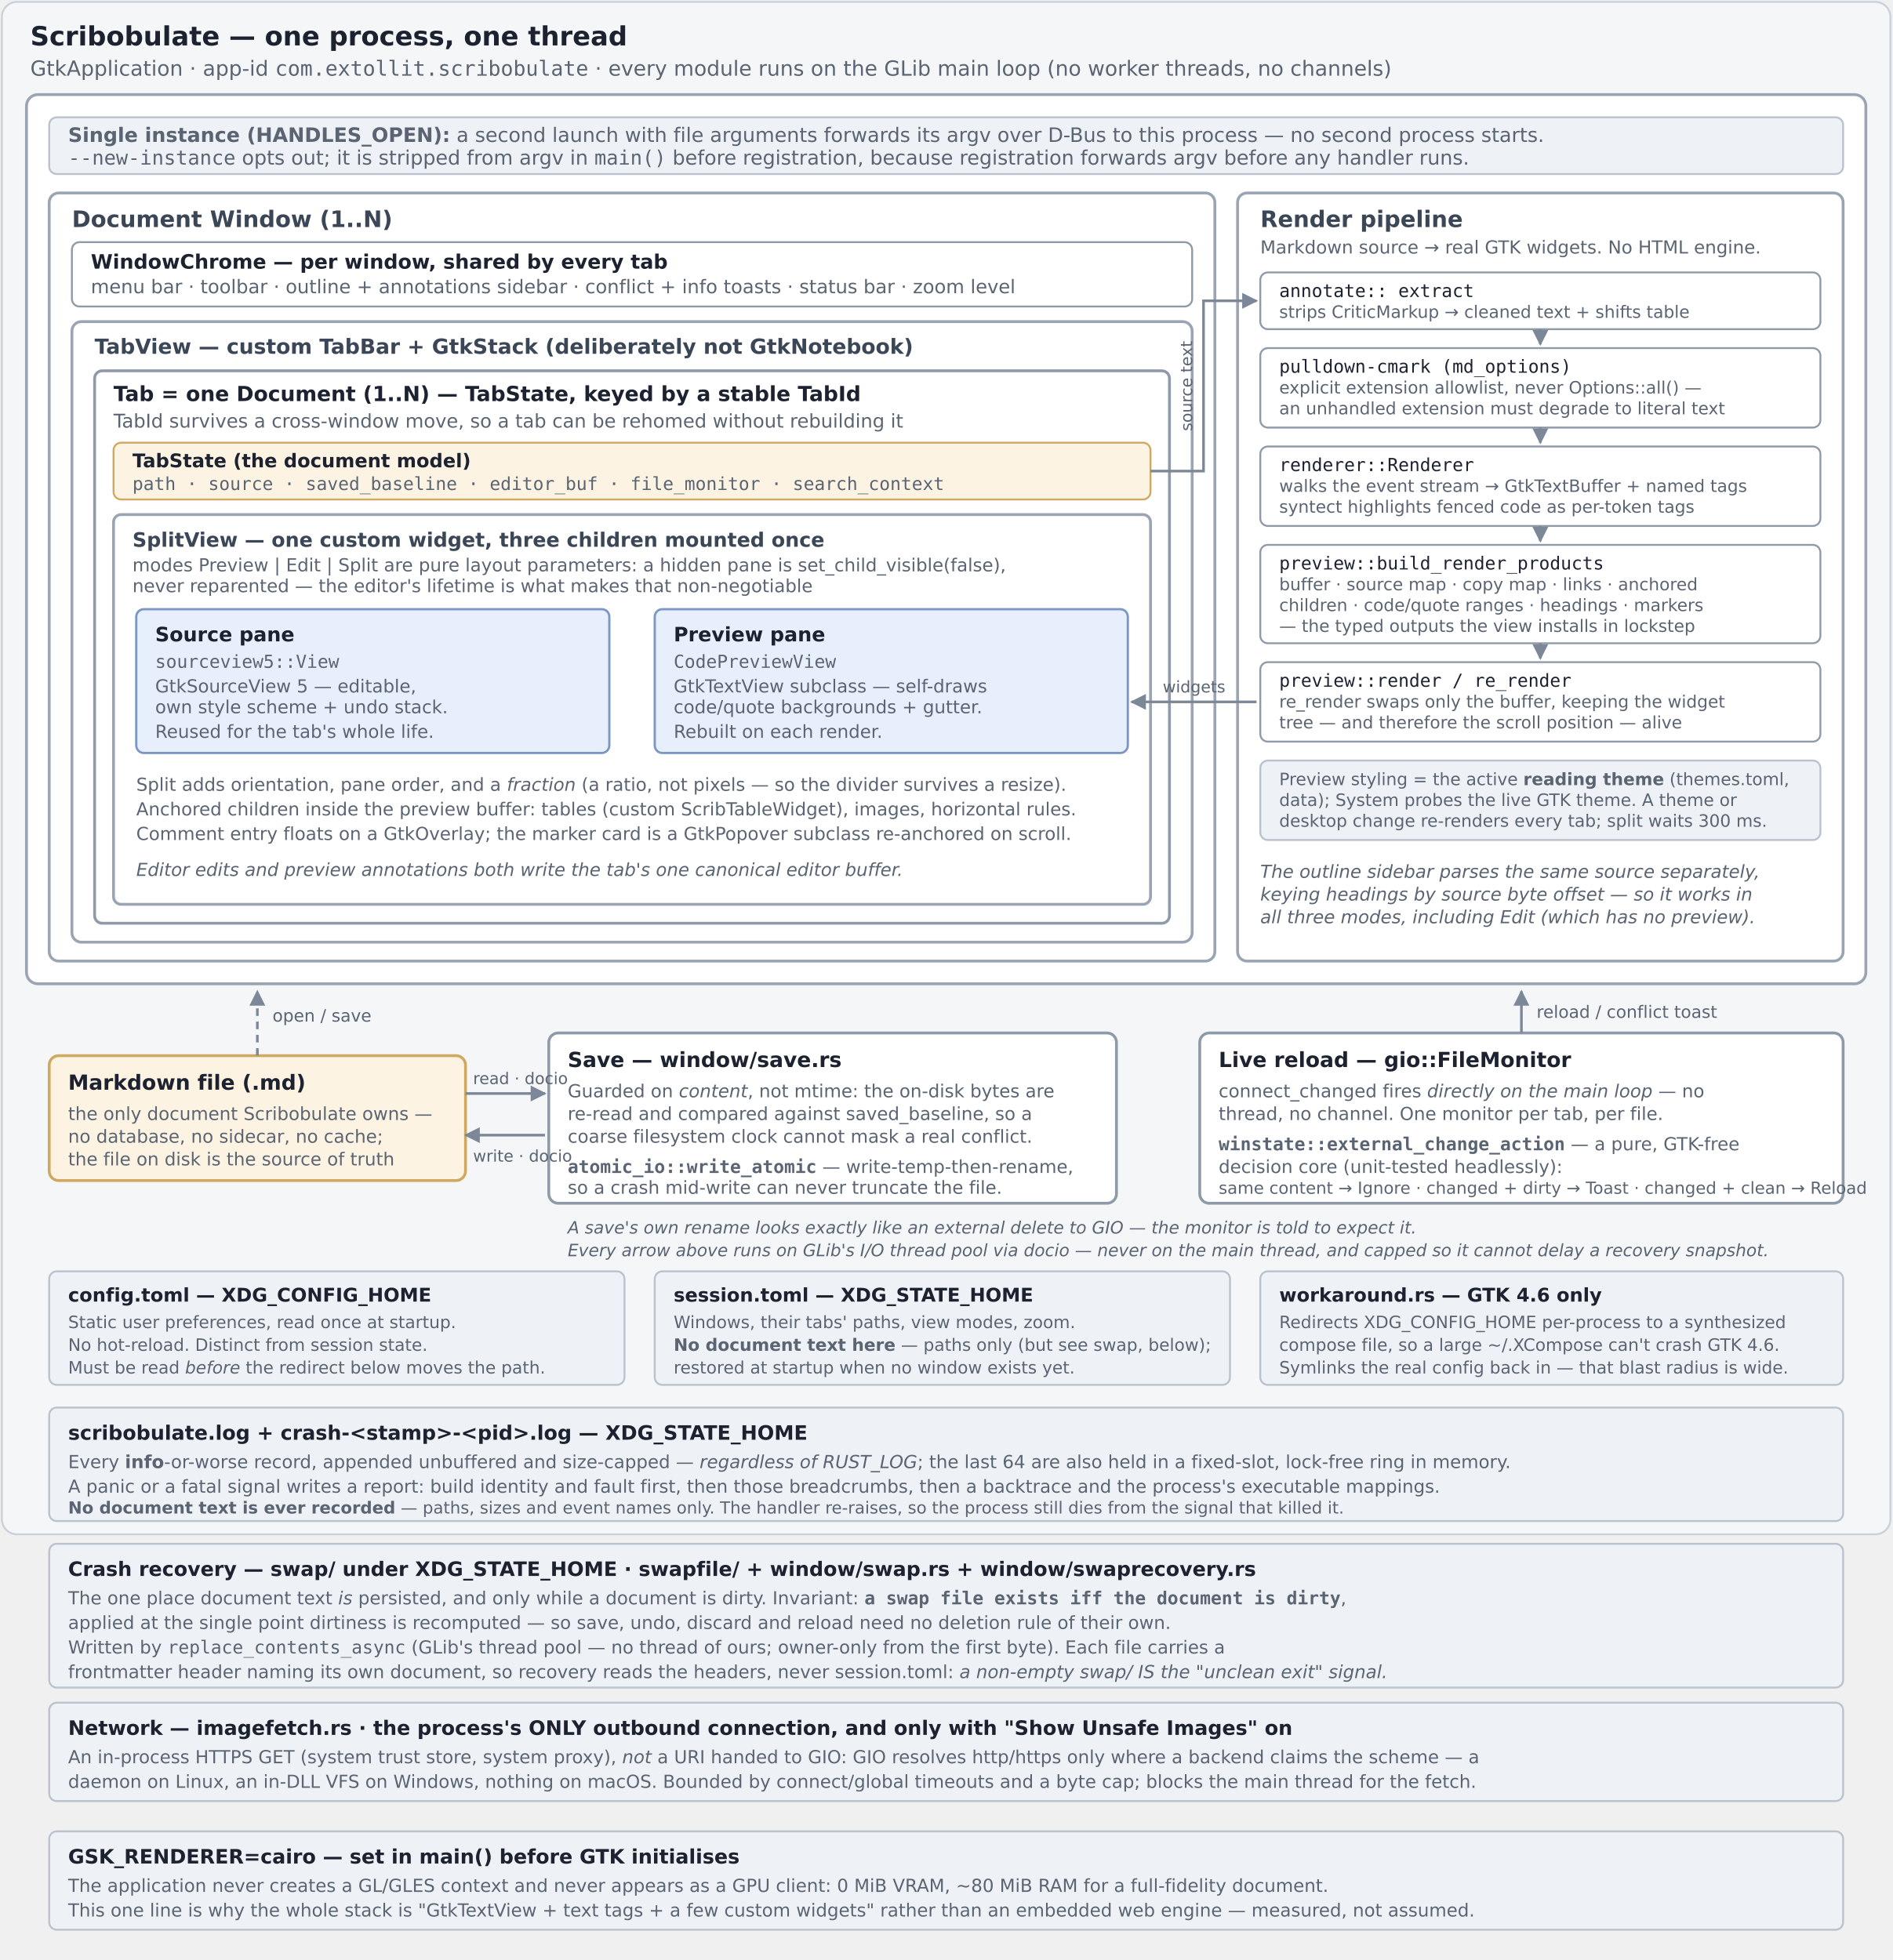
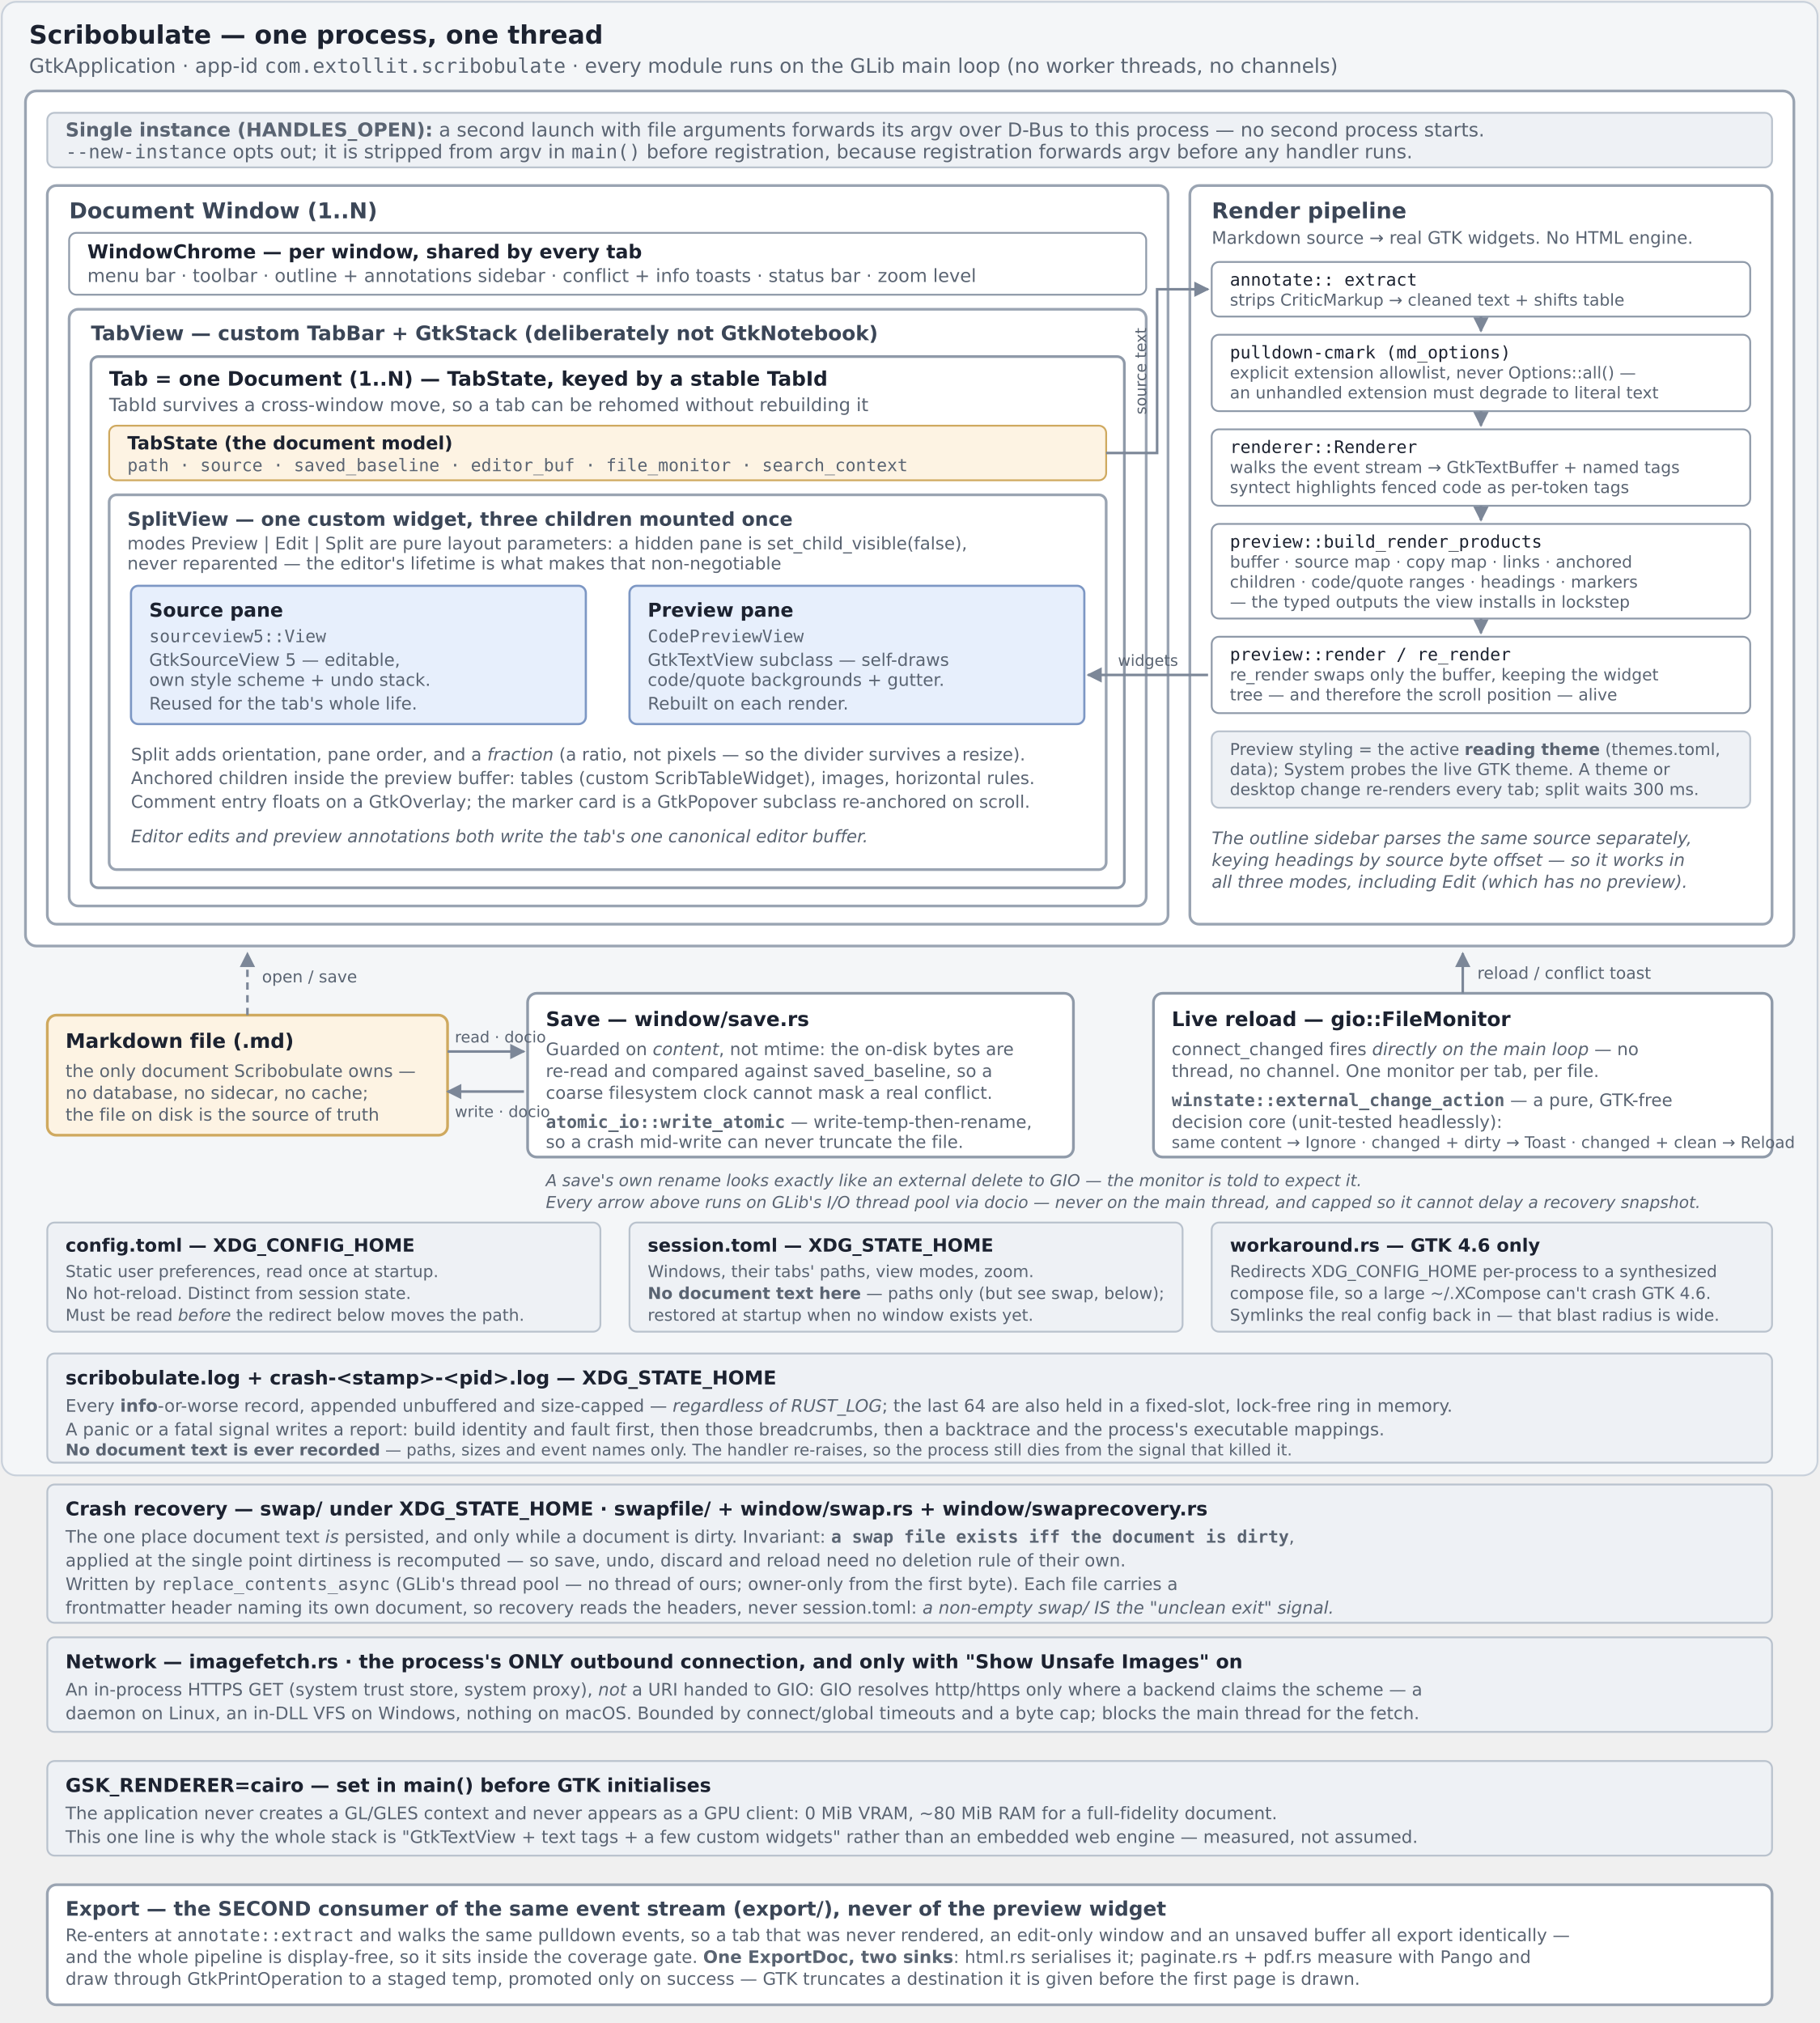
- <svg xmlns="http://www.w3.org/2000/svg" viewBox="0 0 1000 1036" width="1000" height="1036" role="img" aria-label="Scribobulate system overview">
+ <svg xmlns="http://www.w3.org/2000/svg" viewBox="0 0 1000 1112" width="1000" height="1112" role="img" aria-label="Scribobulate system overview: one single-threaded process; document windows of tabs over a split source/preview view; Markdown flowing through CriticMarkup extraction, pulldown-cmark and the renderer into the preview; document I/O through docio on GLib's thread pool; and a second, display-free consumer of the same event stream that exports the document to HTML and PDF.">
  <style>
    /* Light defaults. Every box is filled, so text always sits on a surface we
       control rather than on the viewer's page colour; only connectors and edge
       labels touch the page, and those are mid-tones that read on white or near-black. */
    .panel  { fill: #f4f6f8; stroke: #c9d1db; }
    .group  { fill: #ffffff; stroke: #9aa4b2; }
    .box    { fill: #ffffff; stroke: #8f9aa9; }
    .widget { fill: #e7effc; stroke: #7d97c4; }
    .store  { fill: #fdf3e3; stroke: #cfa95f; }
    .note   { fill: #eef1f5; stroke: #b9c2cd; }
    .t      { fill: #1c2230; font-family: "DejaVu Sans", "Segoe UI", system-ui, sans-serif; }
    .lbl    { fill: #5a6472; font-family: "DejaVu Sans", "Segoe UI", system-ui, sans-serif; }
    .mono   { font-family: "DejaVu Sans Mono", "SFMono-Regular", Consolas, monospace; }
    .grp-t  { fill: #3b4657; font-weight: bold; }
    .flow   { stroke: #7c8798; fill: none; }
    .arrow  { fill: #7c8798; }
    .dash   { stroke: #7c8798; fill: none; stroke-dasharray: 4 3; }

    @media (prefers-color-scheme: dark) {
      .panel  { fill: #171a20; stroke: #333b47; }
      .group  { fill: #1f242c; stroke: #4a5563; }
      .box    { fill: #262c36; stroke: #56616f; }
      .widget { fill: #26364f; stroke: #5b7bb0; }
      .store  { fill: #3a3223; stroke: #8a7440; }
      .note   { fill: #212730; stroke: #3f4854; }
      .t      { fill: #e8ebf0; }
      .lbl    { fill: #a3acba; }
      .grp-t  { fill: #cbd3e0; }
      .flow   { stroke: #8b95a5; }
      .arrow  { fill: #8b95a5; }
      .dash   { stroke: #8b95a5; }
    }
  </style>
  <defs>
    <marker id="a" viewBox="0 0 10 10" refX="9" refY="5" markerWidth="6" markerHeight="6" orient="auto-start-reverse">
      <path d="M 0 0 L 10 5 L 0 10 z" class="arrow" />
    </marker>
  </defs>
  <rect class="panel" x="1" y="1" width="998" height="810" rx="8" stroke-width="1" />
  <text class="t" x="16" y="24" font-size="14" font-weight="bold">Scribobulate — one process, one thread</text>
  <text class="lbl" x="16" y="40" font-size="11">GtkApplication · app-id <tspan class="mono">com.extollit.scribobulate</tspan> · every module runs on the GLib main loop (no worker threads, no channels)</text>
  <rect class="group" x="14" y="50" width="972" height="470" rx="6" stroke-width="1.5" />
  <rect class="note" x="26" y="62" width="948" height="30" rx="4" stroke-width="1" />
  <text class="lbl" x="36" y="75" font-size="10.5">
    <tspan font-weight="bold">Single instance (HANDLES_OPEN):</tspan> a second launch with file arguments forwards its argv over D-Bus to this process — no second process starts.</text>
  <text class="lbl" x="36" y="87" font-size="10.5">
    <tspan class="mono">--new-instance</tspan> opts out; it is stripped from argv in <tspan class="mono">main()</tspan> before registration, because registration forwards argv before any handler runs.</text>
  <rect class="group" x="26" y="102" width="616" height="406" rx="5" stroke-width="1.5" />
  <text class="t grp-t" x="38" y="120" font-size="12">Document Window (1..N)</text>
  <rect class="box" x="38" y="128" width="592" height="34" rx="4" stroke-width="1" />
  <text class="t" x="48" y="142" font-size="10.5" font-weight="bold">WindowChrome — per window, shared by every tab</text>
  <text class="lbl" x="48" y="155" font-size="10">menu bar · toolbar · outline + annotations sidebar · conflict + info toasts · status bar · zoom level</text>
  <rect class="group" x="38" y="170" width="592" height="328" rx="5" stroke-width="1.5" />
  <text class="t grp-t" x="50" y="187" font-size="11">TabView — custom TabBar + GtkStack (deliberately not GtkNotebook)</text>
  <rect class="box" x="50" y="196" width="568" height="292" rx="4" stroke-width="1.5" />
  <text class="t" x="60" y="212" font-size="11" font-weight="bold">Tab = one Document (1..N) — TabState, keyed by a stable TabId</text>
  <text class="lbl" x="60" y="226" font-size="10">TabId survives a cross-window move, so a tab can be rehomed without rebuilding it</text>
  <rect class="store" x="60" y="234" width="548" height="30" rx="4" stroke-width="1" />
  <text class="t" x="70" y="247" font-size="10" font-weight="bold">TabState (the document model)</text>
  <text class="lbl mono" x="70" y="259" font-size="9.5">path · source · saved_baseline · editor_buf · file_monitor · search_context</text>
  <rect class="group" x="60" y="272" width="548" height="206" rx="4" stroke-width="1.5" />
  <text class="t grp-t" x="70" y="289" font-size="10.5">SplitView — one custom widget, three children mounted once</text>
  <text class="lbl" x="70" y="302" font-size="9.5">modes Preview | Edit | Split are pure layout parameters: a hidden pane is set_child_visible(false),</text>
  <text class="lbl" x="70" y="313" font-size="9.5">never reparented — the editor's lifetime is what makes that non-negotiable</text>
  <rect class="widget" x="72" y="322" width="250" height="76" rx="4" stroke-width="1.2" />
  <text class="t" x="82" y="339" font-size="10.5" font-weight="bold">Source pane</text>
  <text class="lbl mono" x="82" y="353" font-size="9.5">sourceview5::View</text>
  <text class="lbl" x="82" y="366" font-size="9.5">GtkSourceView 5 — editable,</text>
  <text class="lbl" x="82" y="377" font-size="9.5">own style scheme + undo stack.</text>
  <text class="lbl" x="82" y="390" font-size="9.5">Reused for the tab's whole life.</text>
  <rect class="widget" x="346" y="322" width="250" height="76" rx="4" stroke-width="1.2" />
  <text class="t" x="356" y="339" font-size="10.5" font-weight="bold">Preview pane</text>
  <text class="lbl mono" x="356" y="353" font-size="9.5">CodePreviewView</text>
  <text class="lbl" x="356" y="366" font-size="9.5">GtkTextView subclass — self-draws</text>
  <text class="lbl" x="356" y="377" font-size="9.5">code/quote backgrounds + gutter.</text>
  <text class="lbl" x="356" y="390" font-size="9.5">Rebuilt on each render.</text>
  <text class="lbl" x="72" y="418" font-size="9.5">Split adds orientation, pane order, and a <tspan font-style="italic">fraction</tspan> (a ratio, not pixels — so the divider survives a resize).</text>
  <text class="lbl" x="72" y="431" font-size="9.5">Anchored children inside the preview buffer: tables (custom ScribTableWidget), images, horizontal rules.</text>
  <text class="lbl" x="72" y="444" font-size="9.5">Comment entry floats on a GtkOverlay; the marker card is a GtkPopover subclass re-anchored on scroll.</text>
  <text class="lbl" x="72" y="463" font-size="9.5" font-style="italic">Editor edits and preview annotations both write the tab's one canonical editor buffer.</text>
  <rect class="group" x="654" y="102" width="320" height="406" rx="5" stroke-width="1.5" />
  <text class="t grp-t" x="666" y="120" font-size="12">Render pipeline</text>
  <text class="lbl" x="666" y="134" font-size="9.5">Markdown source → real GTK widgets. No HTML engine.</text>
  <rect class="box" x="666" y="144" width="296" height="30" rx="4" stroke-width="1" />
  <text class="t mono" x="676" y="157" font-size="9.5">annotate:: extract</text>
  <text class="lbl" x="676" y="168" font-size="9">strips CriticMarkup → cleaned text + shifts table</text>
  <rect class="box" x="666" y="184" width="296" height="42" rx="4" stroke-width="1" />
  <text class="t mono" x="676" y="197" font-size="9.5">pulldown-cmark (md_options)</text>
  <text class="lbl" x="676" y="208" font-size="9">explicit extension allowlist, never Options::all() —</text>
  <text class="lbl" x="676" y="219" font-size="9">an unhandled extension must degrade to literal text</text>
  <rect class="box" x="666" y="236" width="296" height="42" rx="4" stroke-width="1" />
  <text class="t mono" x="676" y="249" font-size="9.5">renderer::Renderer</text>
  <text class="lbl" x="676" y="260" font-size="9">walks the event stream → GtkTextBuffer + named tags</text>
  <text class="lbl" x="676" y="271" font-size="9">syntect highlights fenced code as per-token tags</text>
  <rect class="box" x="666" y="288" width="296" height="52" rx="4" stroke-width="1" />
  <text class="t mono" x="676" y="301" font-size="9.5">preview::build_render_products</text>
  <text class="lbl" x="676" y="312" font-size="9">buffer · source map · copy map · links · anchored</text>
  <text class="lbl" x="676" y="323" font-size="9">children · code/quote ranges · headings · markers</text>
  <text class="lbl" x="676" y="334" font-size="9">— the typed outputs the view installs in lockstep</text>
  <rect class="box" x="666" y="350" width="296" height="42" rx="4" stroke-width="1" />
  <text class="t mono" x="676" y="363" font-size="9.5">preview::render / re_render</text>
  <text class="lbl" x="676" y="374" font-size="9">re_render swaps only the buffer, keeping the widget</text>
  <text class="lbl" x="676" y="385" font-size="9">tree — and therefore the scroll position — alive</text>
  <rect class="note" x="666" y="402" width="296" height="42" rx="4" stroke-width="1" />
  <text class="lbl" x="676" y="415" font-size="9">Preview styling = the active <tspan font-weight="bold">reading theme</tspan> (themes.toml,</text>
  <text class="lbl" x="676" y="426" font-size="9">data); System probes the live GTK theme. A theme or</text>
  <text class="lbl" x="676" y="437" font-size="9">desktop change re-renders every tab; split waits 300 ms.</text>
  <text class="lbl" x="666" y="464" font-size="9.5" font-style="italic">The outline sidebar parses the same source separately,</text>
  <text class="lbl" x="666" y="476" font-size="9.5" font-style="italic">keying headings by source byte offset — so it works in</text>
  <text class="lbl" x="666" y="488" font-size="9.5" font-style="italic">all three modes, including Edit (which has no preview).</text>
  <path class="flow" d="M 814 174 L 814 182" stroke-width="1.4" marker-end="url(#a)" />
  <path class="flow" d="M 814 226 L 814 234" stroke-width="1.4" marker-end="url(#a)" />
  <path class="flow" d="M 814 278 L 814 286" stroke-width="1.4" marker-end="url(#a)" />
  <path class="flow" d="M 814 340 L 814 348" stroke-width="1.4" marker-end="url(#a)" />
  <path class="flow" d="M 608 249 L 636 249 L 636 159 L 664 159" stroke-width="1.4" marker-end="url(#a)" />
  <text class="lbl" font-size="8.5" text-anchor="middle" transform="translate(630,204) rotate(-90)">source text</text>
  <path class="flow" d="M 664 371 L 598 371" stroke-width="1.4" marker-end="url(#a)" />
  <text class="lbl" x="631" y="366" font-size="8.5" text-anchor="middle">widgets</text>
  <rect class="store" x="26" y="558" width="220" height="66" rx="5" stroke-width="1.5" />
  <text class="t" x="36" y="576" font-size="11" font-weight="bold">Markdown file (.md)</text>
  <text class="lbl" x="36" y="592" font-size="9.5">the only document Scribobulate owns —</text>
  <text class="lbl" x="36" y="604" font-size="9.5">no database, no sidecar, no cache;</text>
  <text class="lbl" x="36" y="616" font-size="9.5">the file on disk is the source of truth</text>
  <rect class="box" x="290" y="546" width="300" height="90" rx="5" stroke-width="1.5" />
  <text class="t" x="300" y="564" font-size="11" font-weight="bold">Save — window/save.rs</text>
  <text class="lbl" x="300" y="580" font-size="9.5">Guarded on <tspan font-style="italic">content</tspan>, not mtime: the on-disk bytes are</text>
  <text class="lbl" x="300" y="592" font-size="9.5">re-read and compared against saved_baseline, so a</text>
  <text class="lbl" x="300" y="604" font-size="9.5">coarse filesystem clock cannot mask a real conflict.</text>
  <text class="lbl" x="300" y="620" font-size="9.5">
    <tspan class="mono" font-weight="bold">atomic_io::write_atomic</tspan> — write-temp-then-rename,</text>
  <text class="lbl" x="300" y="631" font-size="9.5">so a crash mid-write can never truncate the file.</text>
  <rect class="box" x="634" y="546" width="340" height="90" rx="5" stroke-width="1.5" />
  <text class="t" x="644" y="564" font-size="11" font-weight="bold">Live reload — gio::FileMonitor</text>
  <text class="lbl" x="644" y="580" font-size="9.5">connect_changed fires <tspan font-style="italic">directly on the main loop</tspan> — no</text>
  <text class="lbl" x="644" y="592" font-size="9.5">thread, no channel. One monitor per tab, per file.</text>
  <text class="lbl" x="644" y="608" font-size="9.5">
    <tspan class="mono" font-weight="bold">winstate::external_change_action</tspan> — a pure, GTK-free</text>
  <text class="lbl" x="644" y="620" font-size="9.5">decision core (unit-tested headlessly):</text>
  <text class="lbl" x="644" y="631" font-size="8.8">same content → Ignore · changed + dirty → Toast · changed + clean → Reload</text>
  <path class="flow" d="M 246 578 L 288 578" stroke-width="1.4" marker-end="url(#a)" />
  <path class="flow" d="M 288 600 L 246 600" stroke-width="1.4" marker-end="url(#a)" />
  <text class="lbl" x="250" y="573" font-size="8.5">read · docio</text>
  <text class="lbl" x="250" y="614" font-size="8.5">write · docio</text>
  <path class="dash" d="M 136 558 L 136 524" stroke-width="1.4" marker-end="url(#a)" />
  <path class="flow" d="M 804 546 L 804 524" stroke-width="1.4" marker-end="url(#a)" />
  <text class="lbl" x="812" y="538" font-size="9">reload / conflict toast</text>
  <text class="lbl" x="144" y="540" font-size="9">open / save</text>
  <text class="lbl" x="300" y="652" font-size="9" font-style="italic">A save's own rename looks exactly like an external delete to GIO — the monitor is told to expect it.</text>
  <text class="lbl" x="300" y="664" font-size="9" font-style="italic">Every arrow above runs on GLib's I/O thread pool via docio — never on the main thread, and capped so it cannot delay a recovery snapshot.</text>
  <rect class="note" x="26" y="672" width="304" height="60" rx="4" stroke-width="1" />
  <text class="t" x="36" y="688" font-size="10" font-weight="bold">config.toml — XDG_CONFIG_HOME</text>
  <text class="lbl" x="36" y="702" font-size="9">Static user preferences, read once at startup.</text>
  <text class="lbl" x="36" y="714" font-size="9">No hot-reload. Distinct from session state.</text>
  <text class="lbl" x="36" y="726" font-size="9">Must be read <tspan font-style="italic">before</tspan> the redirect below moves the path.</text>
  <rect class="note" x="346" y="672" width="304" height="60" rx="4" stroke-width="1" />
  <text class="t" x="356" y="688" font-size="10" font-weight="bold">session.toml — XDG_STATE_HOME</text>
  <text class="lbl" x="356" y="702" font-size="9">Windows, their tabs' paths, view modes, zoom.</text>
  <text class="lbl" x="356" y="714" font-size="9">
    <tspan font-weight="bold">No document text here</tspan> — paths only (but see swap, below);</text>
  <text class="lbl" x="356" y="726" font-size="9">restored at startup when no window exists yet.</text>
  <rect class="note" x="666" y="672" width="308" height="60" rx="4" stroke-width="1" />
  <text class="t" x="676" y="688" font-size="10" font-weight="bold">workaround.rs — GTK 4.6 only</text>
  <text class="lbl" x="676" y="702" font-size="9">Redirects XDG_CONFIG_HOME per-process to a synthesized</text>
  <text class="lbl" x="676" y="714" font-size="9">compose file, so a large ~/.XCompose can't crash GTK 4.6.</text>
  <text class="lbl" x="676" y="726" font-size="9">Symlinks the real config back in — that blast radius is wide.</text>
  <rect class="note" x="26" y="744" width="948" height="60" rx="4" stroke-width="1" />
  <text class="t" x="36" y="761" font-size="10.5" font-weight="bold">scribobulate.log + crash-&lt;stamp&gt;-&lt;pid&gt;.log — XDG_STATE_HOME</text>
  <text class="lbl" x="36" y="776" font-size="9.5">Every <tspan font-weight="bold">info</tspan>-or-worse record, appended unbuffered and size-capped — <tspan font-style="italic">regardless of RUST_LOG</tspan>; the last 64 are also held in a fixed-slot, lock-free ring in memory.</text>
  <text class="lbl" x="36" y="789" font-size="9.5">A panic or a fatal signal writes a report: build identity and fault first, then those breadcrumbs, then a backtrace and the process's executable mappings.</text>
  <text class="lbl" x="36" y="800" font-size="8.8">
    <tspan font-weight="bold">No document text is ever recorded</tspan> — paths, sizes and event names only. The handler re-raises, so the process still dies from the signal that killed it.</text>
  <rect class="note" x="26" y="816" width="948" height="76" rx="4" stroke-width="1" />
  <text class="t" x="36" y="833" font-size="10.5" font-weight="bold">Crash recovery — swap/ under XDG_STATE_HOME · swapfile/ + window/swap.rs + window/swaprecovery.rs</text>
  <text class="lbl" x="36" y="848" font-size="9.5">The one place document text <tspan font-style="italic">is</tspan> persisted, and only while a document is dirty. Invariant: <tspan class="mono" font-weight="bold">a swap file exists iff the document is dirty</tspan>,</text>
  <text class="lbl" x="36" y="861" font-size="9.5">applied at the single point dirtiness is recomputed — so save, undo, discard and reload need no deletion rule of their own.</text>
  <text class="lbl" x="36" y="874" font-size="9.5">Written by <tspan class="mono">replace_contents_async</tspan> (GLib's thread pool — no thread of ours; owner-only from the first byte). Each file carries a</text>
  <text class="lbl" x="36" y="887" font-size="9.5">frontmatter header naming its own document, so recovery reads the headers, never session.toml: <tspan font-style="italic">a non-empty swap/ IS the "unclean exit" signal.</tspan>
  </text>
  <rect class="note" x="26" y="900" width="948" height="52" rx="4" stroke-width="1" />
  <text class="t" x="36" y="917" font-size="10.5" font-weight="bold">Network — imagefetch.rs · the process's ONLY outbound connection, and only with "Show Unsafe Images" on</text>
  <text class="lbl" x="36" y="932" font-size="9.5">An in-process HTTPS GET (system trust store, system proxy), <tspan font-style="italic">not</tspan> a URI handed to GIO: GIO resolves http/https only where a backend claims the scheme — a</text>
  <text class="lbl" x="36" y="945" font-size="9.5">daemon on Linux, an in-DLL VFS on Windows, nothing on macOS. Bounded by connect/global timeouts and a byte cap; blocks the main thread for the fetch.</text>
  <rect class="note" x="26" y="968" width="948" height="52" rx="4" stroke-width="1" />
  <text class="t" x="36" y="985" font-size="10.5" font-weight="bold">GSK_RENDERER=cairo — set in main() before GTK initialises</text>
  <text class="lbl" x="36" y="1000" font-size="9.5">The application never creates a GL/GLES context and never appears as a GPU client: 0 MiB VRAM, ~80 MiB RAM for a full-fidelity document.</text>
  <text class="lbl" x="36" y="1013" font-size="9.5">This one line is why the whole stack is "GtkTextView + text tags + a few custom widgets" rather than an embedded web engine — measured, not assumed.</text>
+   <rect class="group" x="26" y="1036" width="948" height="66" rx="5" stroke-width="1.5" />
+   <text class="t grp-t" x="36" y="1053" font-size="11">Export — the SECOND consumer of the same event stream (export/), never of the preview widget</text>
+   <text class="lbl" x="36" y="1067" font-size="9.5">Re-enters at <tspan font-family="monospace">annotate::extract</tspan> and walks the same pulldown events, so a tab that was never rendered, an edit-only window and an unsaved buffer all export identically —</text>
+   <text class="lbl" x="36" y="1079" font-size="9.5">and the whole pipeline is display-free, so it sits inside the coverage gate. <tspan font-weight="bold">One ExportDoc, two sinks</tspan>: html.rs serialises it; paginate.rs + pdf.rs measure with Pango and</text>
+   <text class="lbl" x="36" y="1091" font-size="9.5">draw through GtkPrintOperation to a staged temp, promoted only on success — GTK truncates a destination it is given before the first page is drawn.</text>
</svg>
